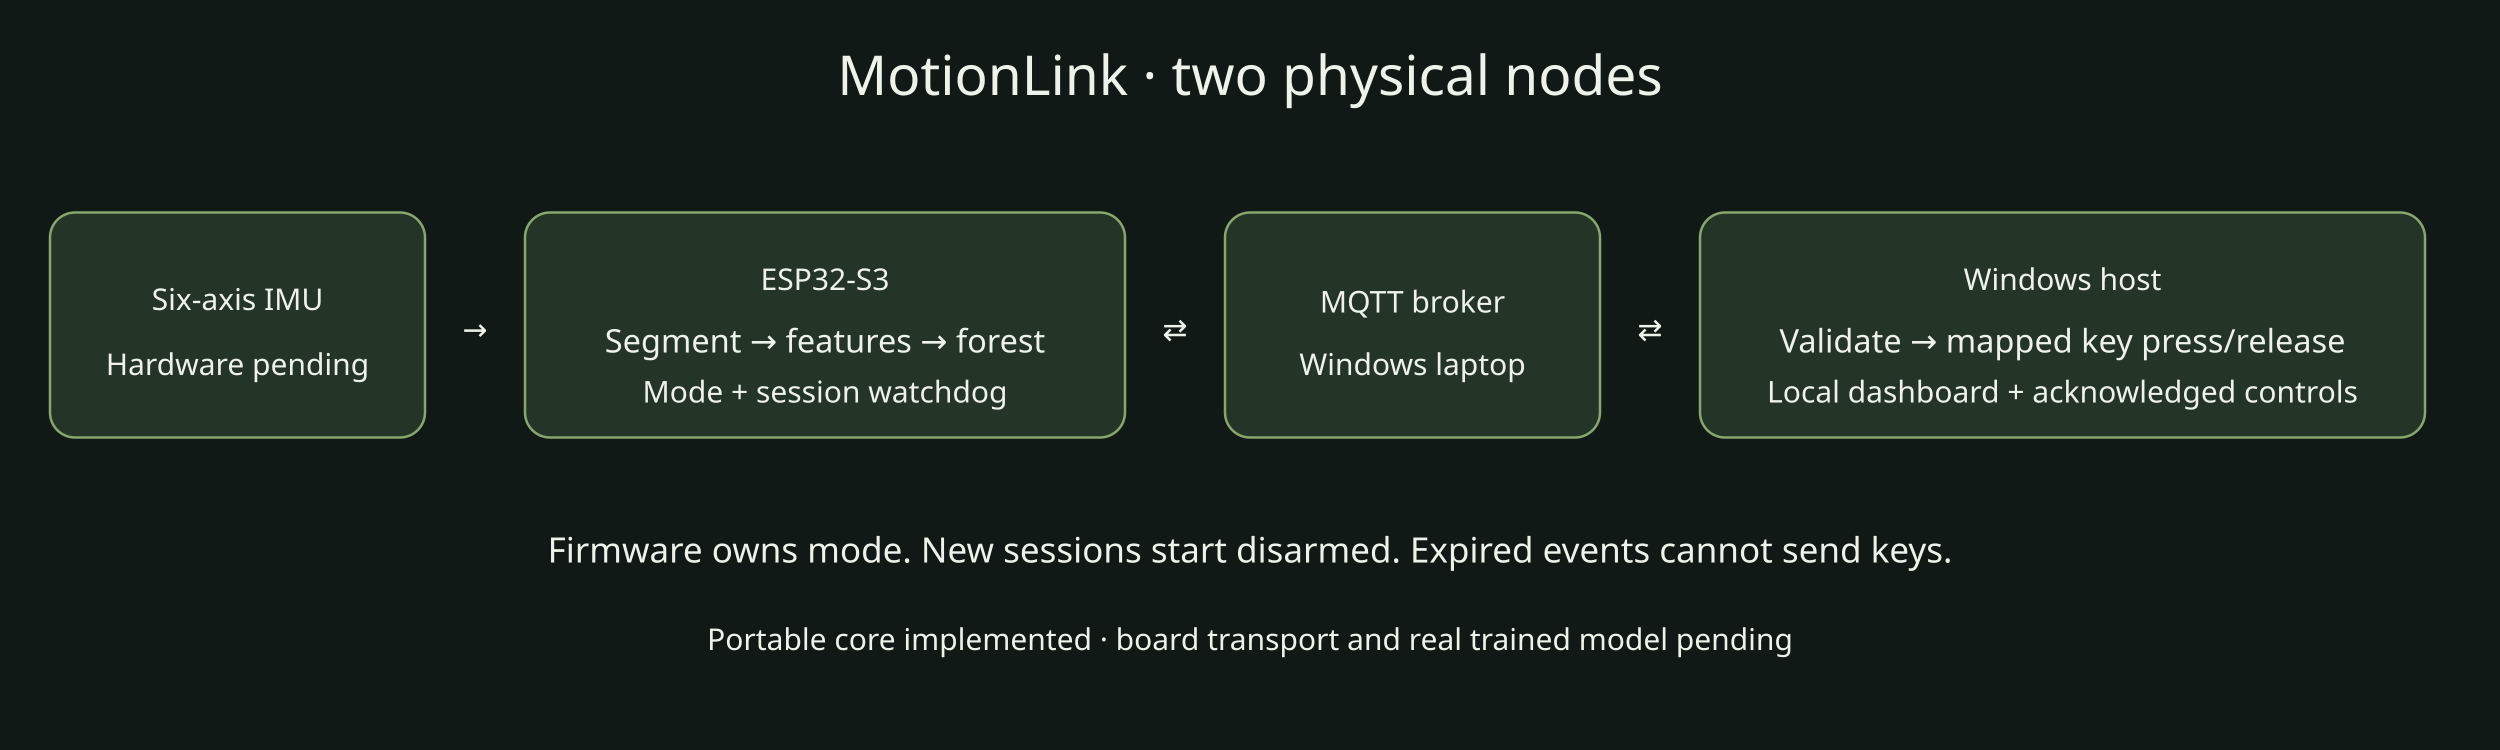
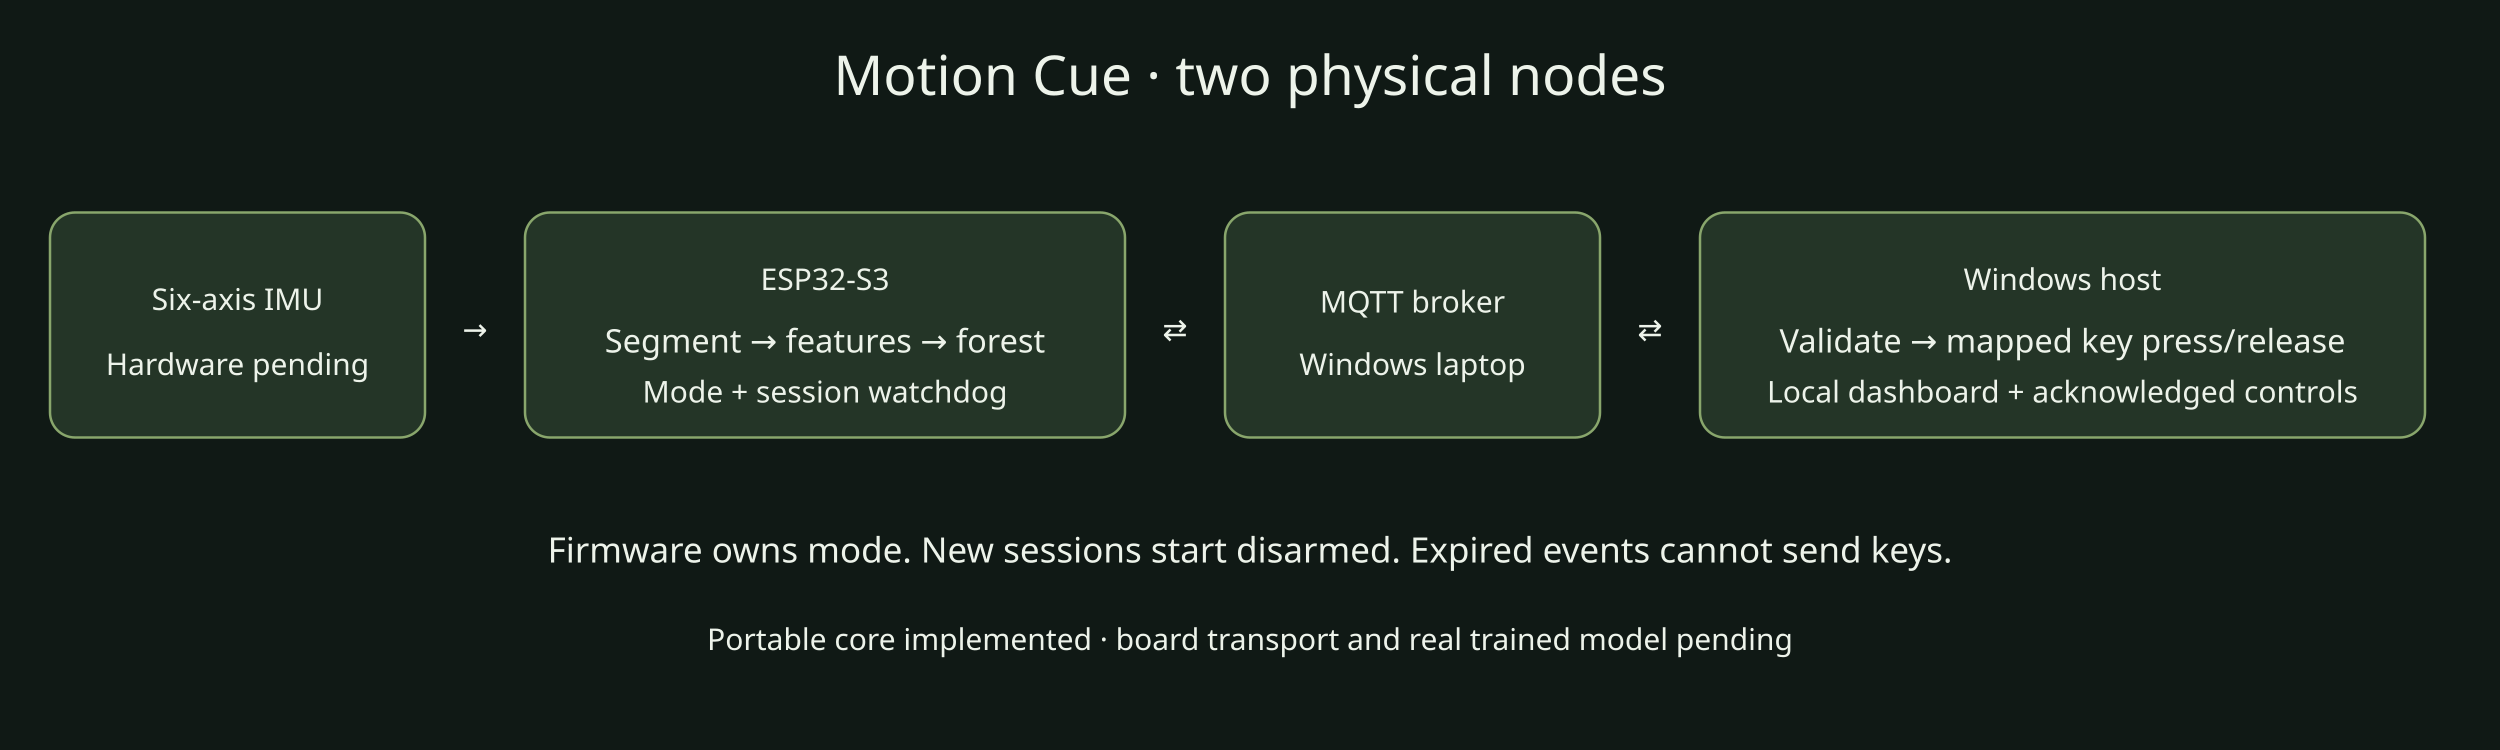
<svg xmlns="http://www.w3.org/2000/svg" width="1000" height="300" viewBox="0 0 1000 300" role="img" aria-labelledby="title desc">
  <rect width="1000" height="300" fill="#101915" />
  <g font-family="sans-serif" fill="#edf3ea" text-anchor="middle">
-     <text x="500" y="38" font-size="22">MotionLink · two physical nodes</text>
+     <text x="500" y="38" font-size="22">Motion Cue · two physical nodes</text>
    <g stroke="#89a66c" fill="#243527">
      <rect x="20" y="85" width="150" height="90" rx="10" />
      <rect x="210" y="85" width="240" height="90" rx="10" />
      <rect x="490" y="85" width="150" height="90" rx="10" />
      <rect x="680" y="85" width="290" height="90" rx="10" />
    </g>
    <text x="95" y="124">Six-axis IMU</text>
    <text x="95" y="150" font-size="12">Hardware pending</text>
    <text x="330" y="116">ESP32-S3</text>
    <text x="330" y="141" font-size="13">Segment → features → forest</text>
    <text x="330" y="161" font-size="12">Mode + session watchdog</text>
    <text x="565" y="125">MQTT broker</text>
    <text x="565" y="150" font-size="12">Windows laptop</text>
    <text x="825" y="116">Windows host</text>
    <text x="825" y="141" font-size="13">Validate → mapped key press/release</text>
    <text x="825" y="161" font-size="12">Local dashboard + acknowledged controls</text>
    <text x="190" y="136">→</text>
    <text x="470" y="136">⇄</text>
    <text x="660" y="136">⇄</text>
    <text x="500" y="225" font-size="14">Firmware owns mode. New sessions start disarmed. Expired events cannot send keys.</text>
    <text x="500" y="260" font-size="12">Portable core implemented · board transport and real trained model pending</text>
  </g>
</svg>
